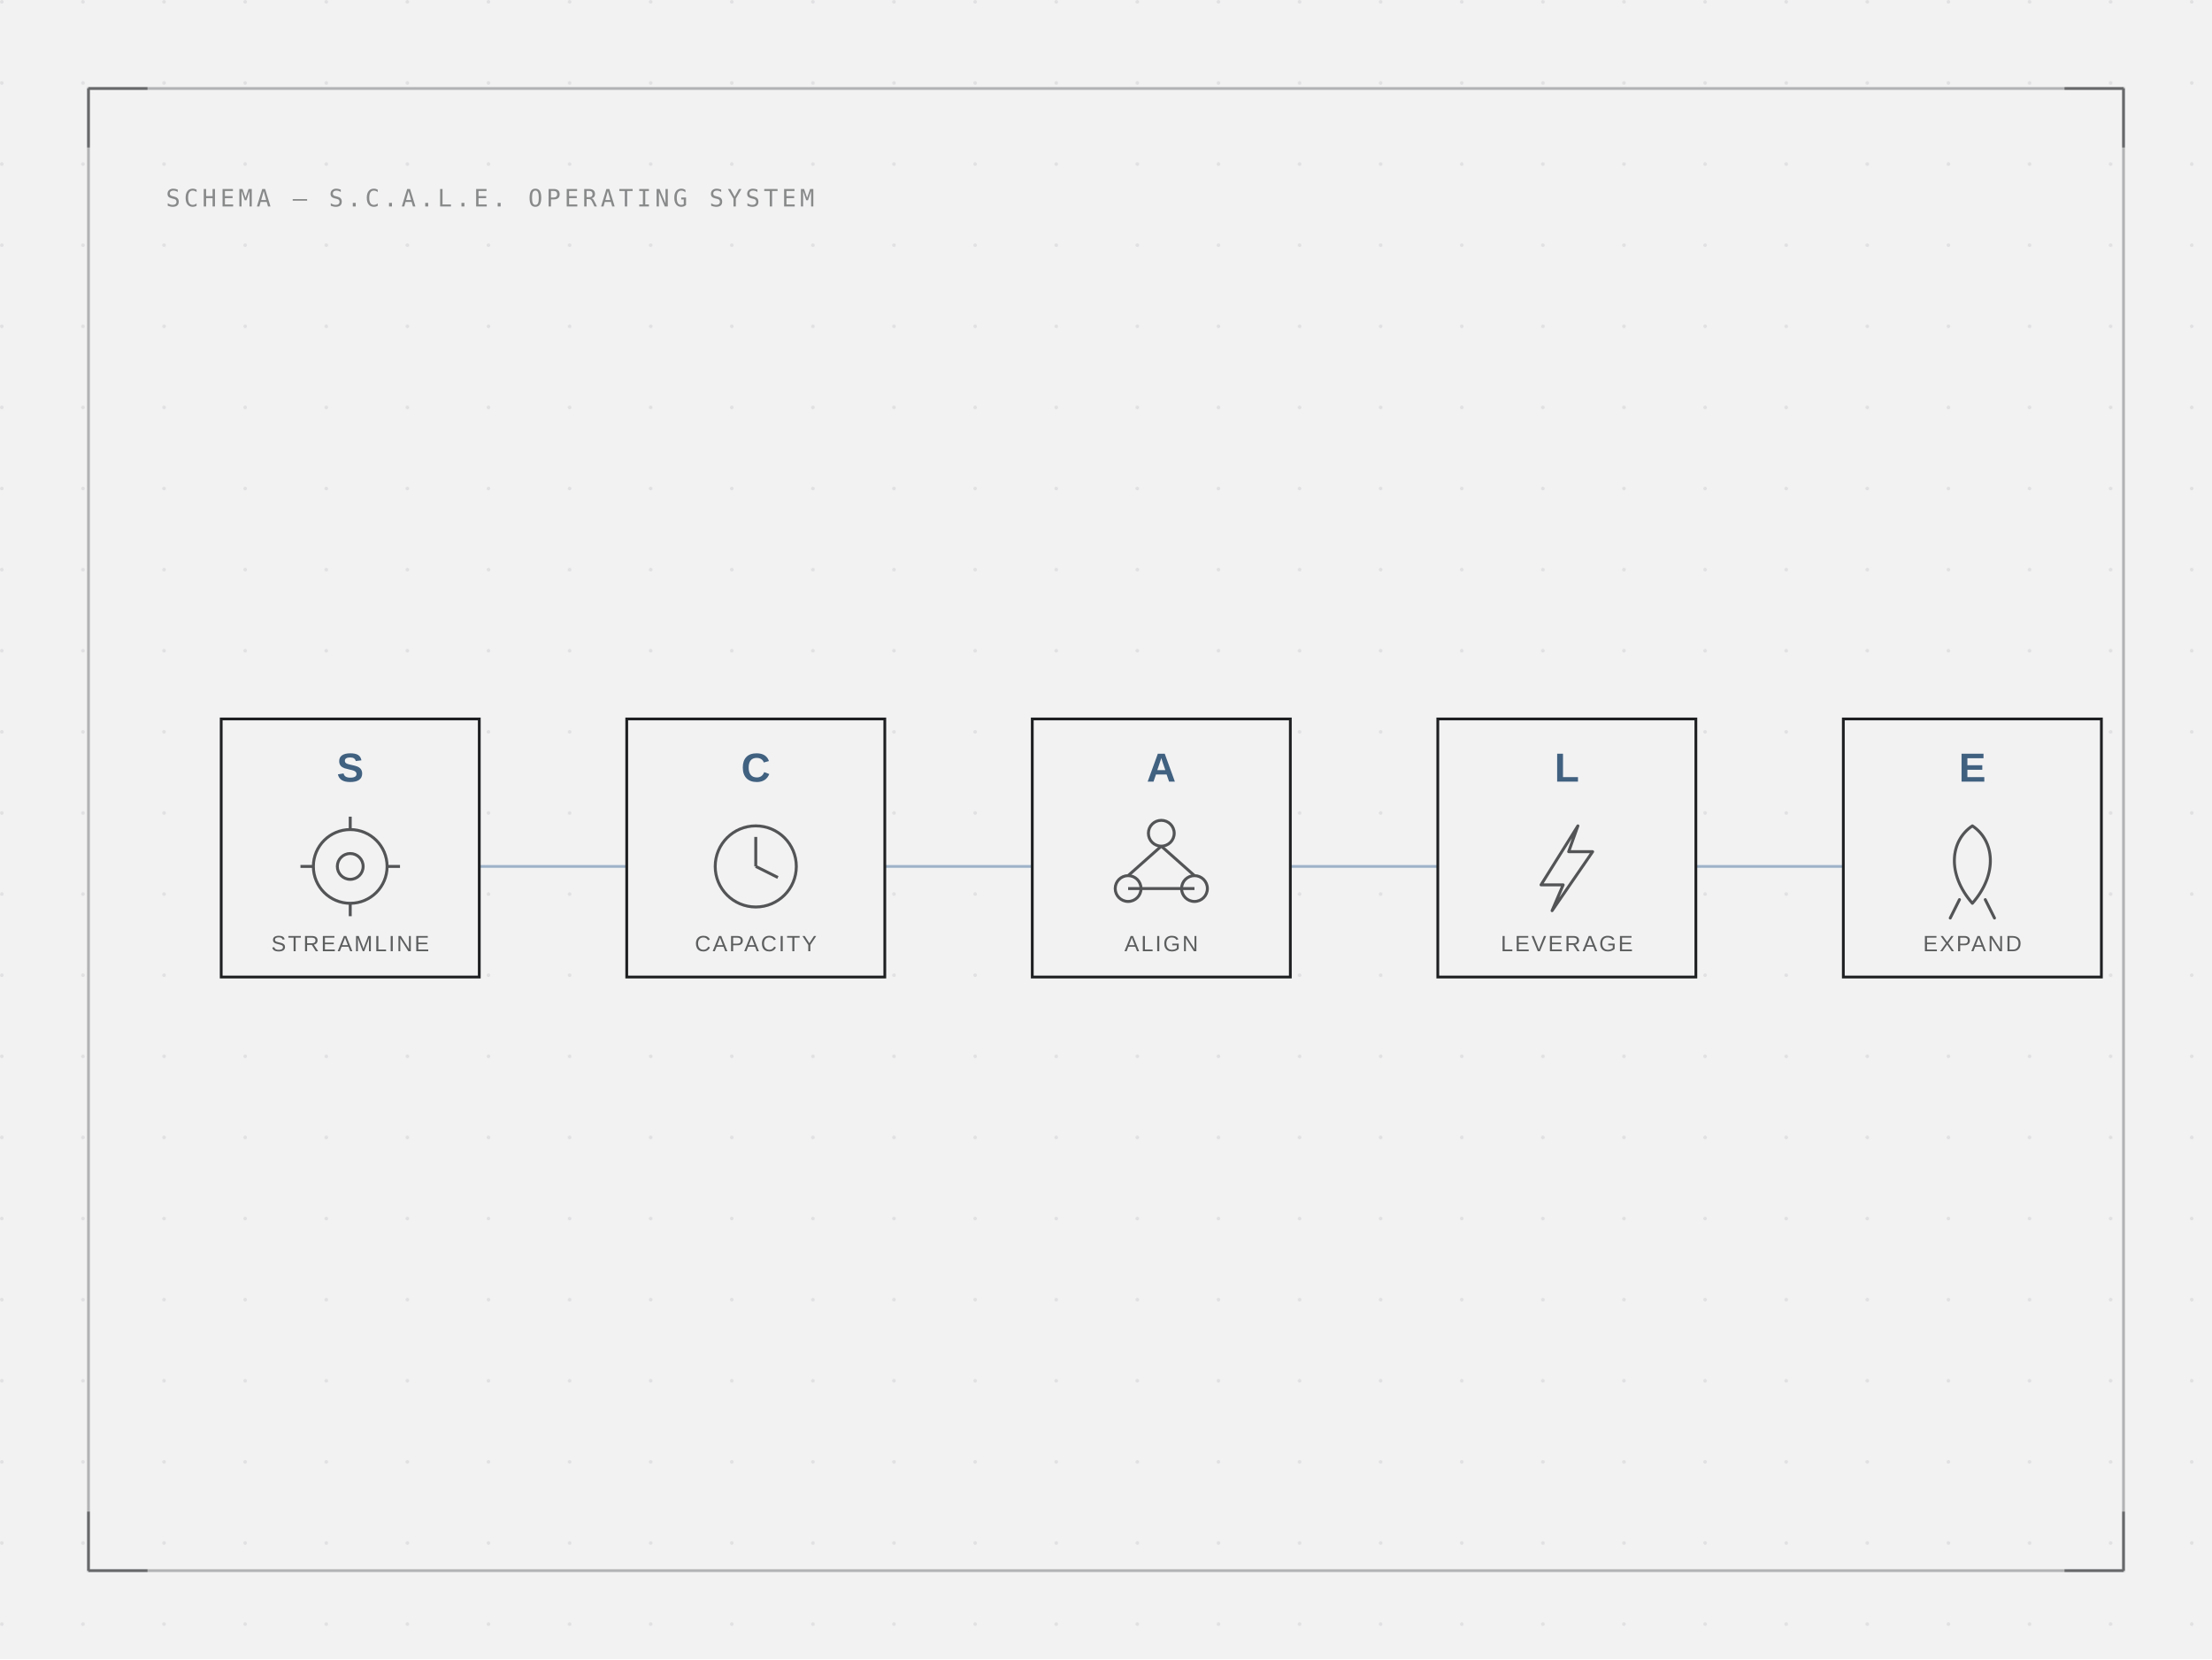
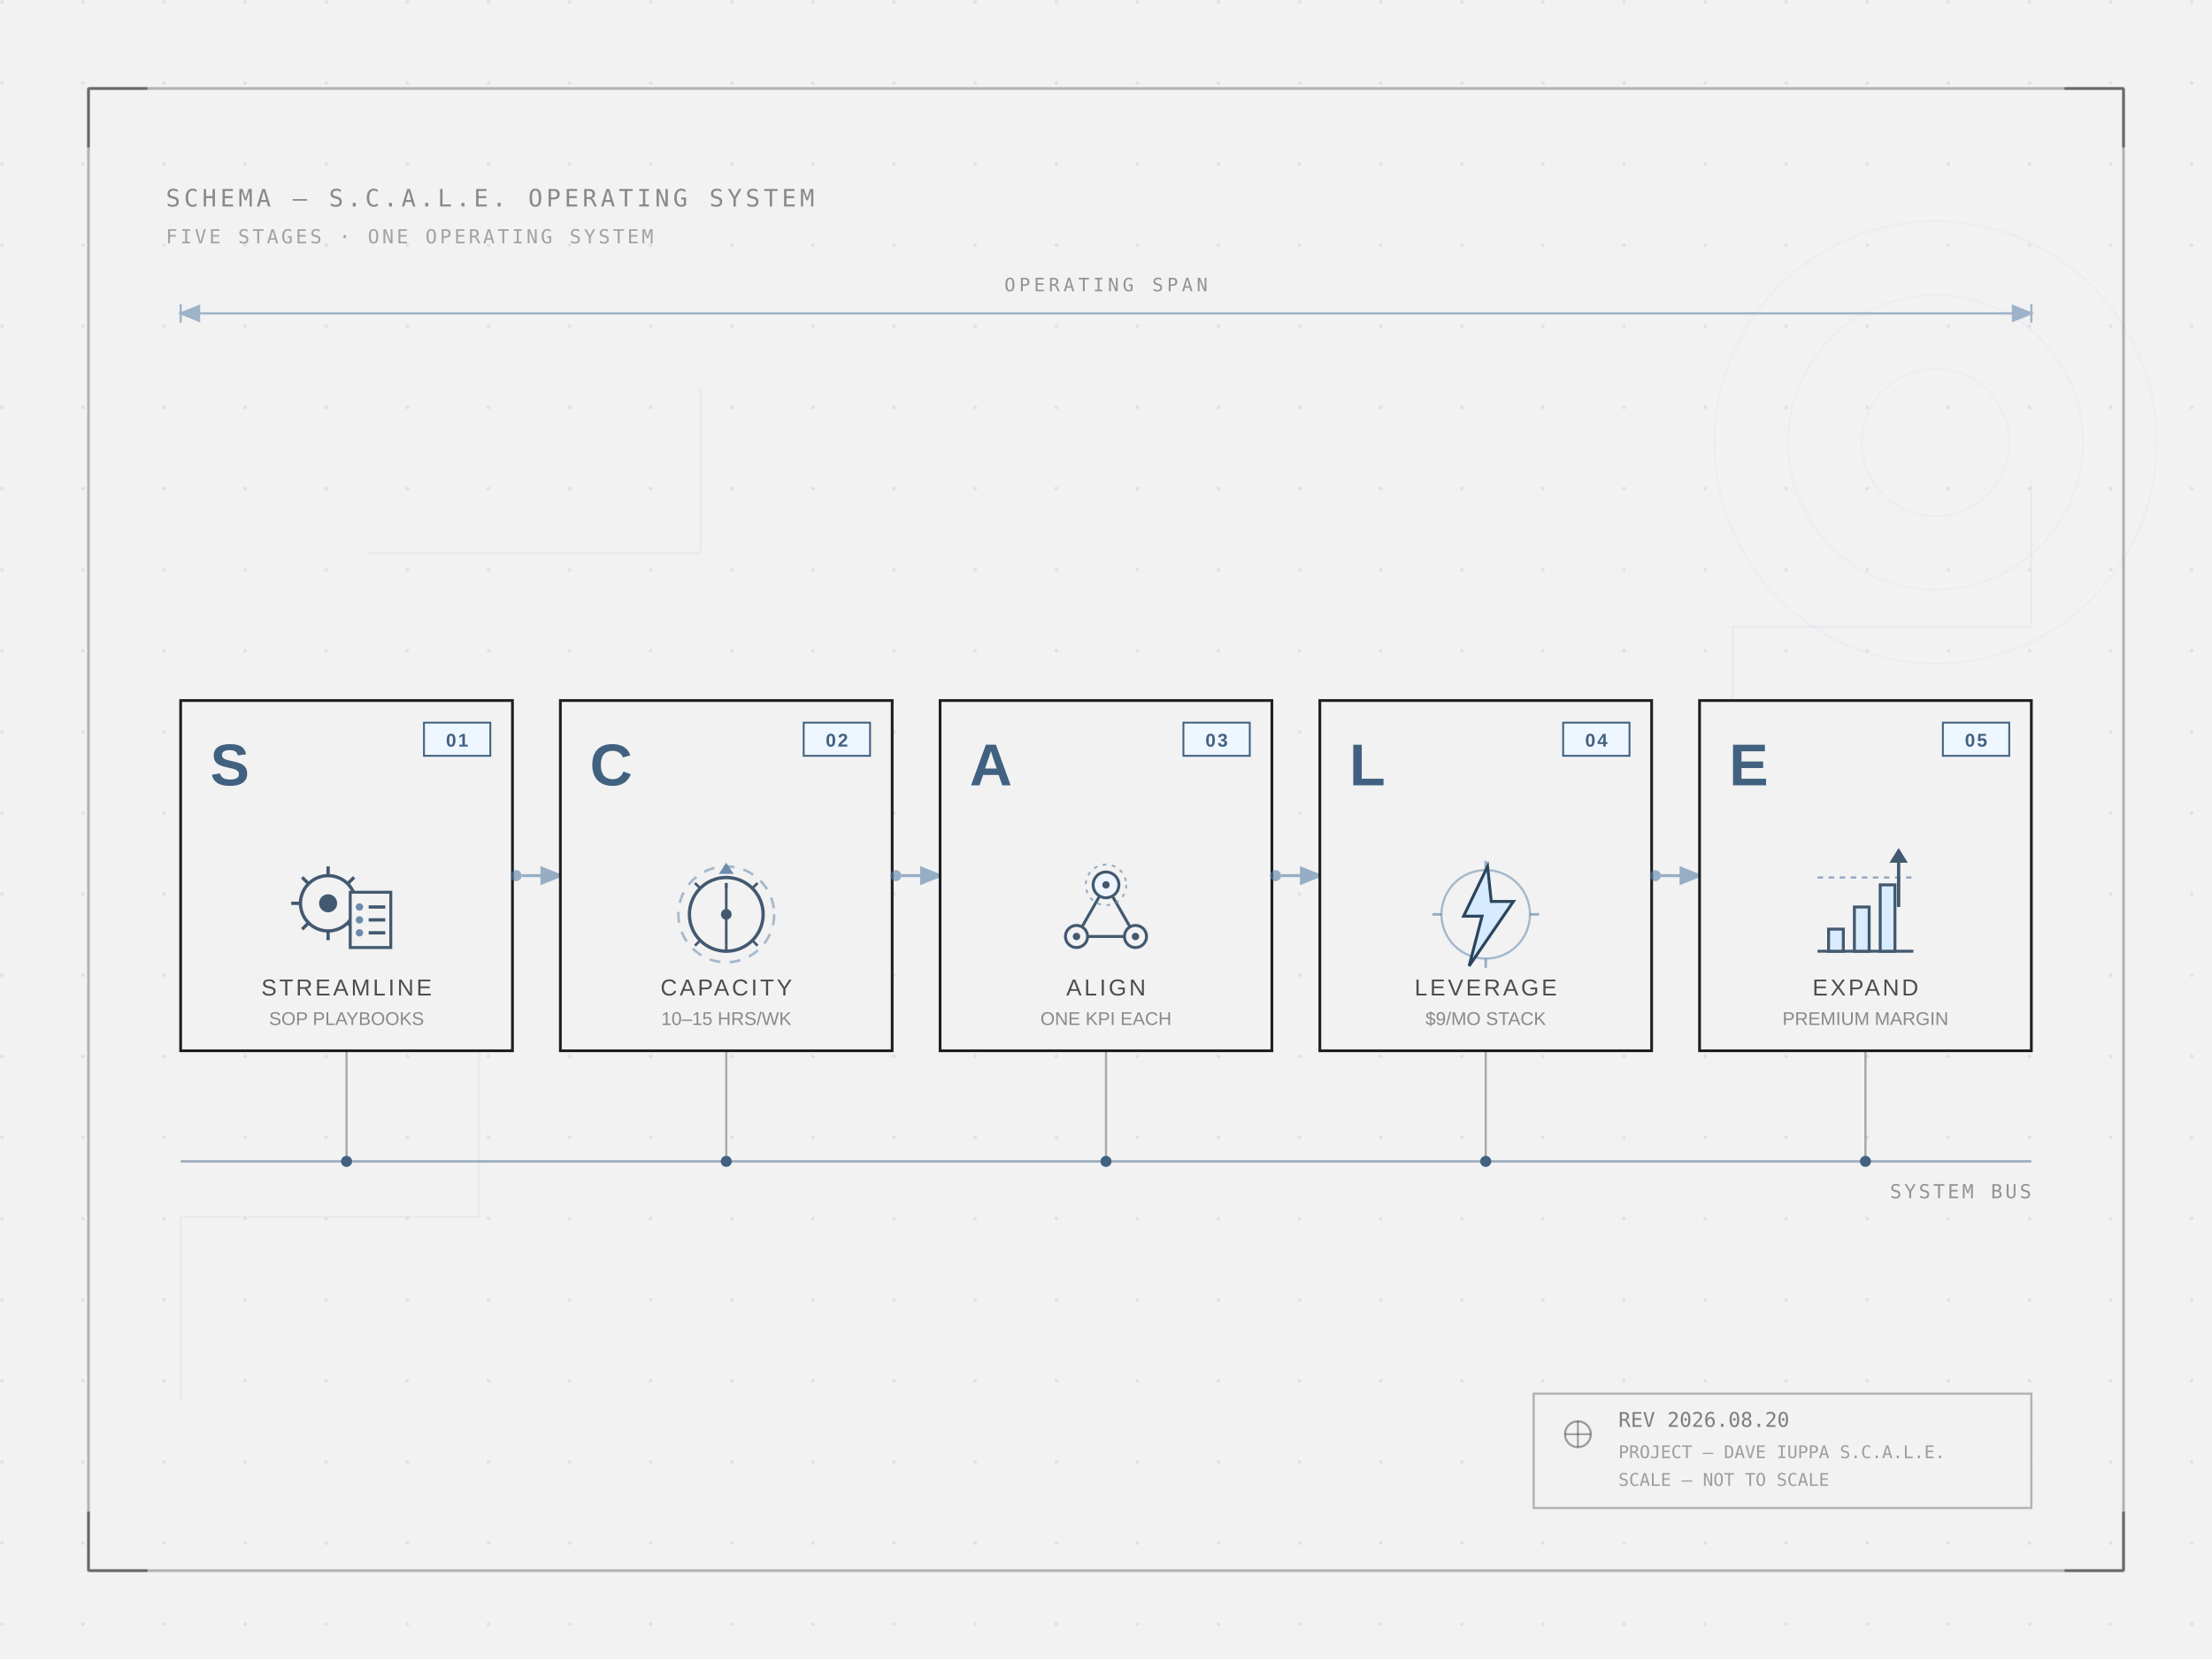
<svg xmlns="http://www.w3.org/2000/svg" viewBox="0 0 1200 900" font-family="Arial, sans-serif">
  <rect width="1200" height="900" fill="#f2f2f3" />
  <defs>
    <pattern id="dots" width="44" height="44" patternUnits="userSpaceOnUse">
      <circle cx="1" cy="1" r="1" fill="#1d1f20" opacity="0.08" />
    </pattern>
  </defs>
  <rect width="1200" height="900" fill="url(#dots)" />
+   <g stroke="#5980a6" stroke-width="1.2" fill="none" opacity="0.07">
+     <path d="M 98 760 L 98 660 L 260 660 L 260 500" />
+     <path d="M 1102 260 L 1102 340 L 940 340 L 940 430" />
+     <path d="M 200 300 L 380 300 L 380 210" />
+   </g>
+   <g stroke="#5980a6" fill="none" opacity="0.05">
+     <circle cx="1050" cy="240" r="40" />
+     <circle cx="1050" cy="240" r="80" />
+     <circle cx="1050" cy="240" r="120" />
+   </g>
  <rect x="48" y="48" width="1104" height="804" fill="none" stroke="#1d1f20" stroke-opacity="0.3" stroke-width="1.5" />
  <g stroke="#1d1f20" stroke-width="1.5" opacity="0.5">
    <line x1="48" y1="48" x2="80" y2="48" />
    <line x1="48" y1="48" x2="48" y2="80" />
    <line x1="1152" y1="48" x2="1120" y2="48" />
    <line x1="1152" y1="48" x2="1152" y2="80" />
    <line x1="48" y1="852" x2="80" y2="852" />
    <line x1="48" y1="852" x2="48" y2="820" />
    <line x1="1152" y1="852" x2="1120" y2="852" />
    <line x1="1152" y1="852" x2="1152" y2="820" />
  </g>
  <text x="90" y="112" font-size="13" letter-spacing="2" font-family="monospace" fill="#1d1f20" opacity="0.5">SCHEMA — S.C.A.L.E. OPERATING SYSTEM</text>
-   <line x1="164" y1="470" x2="1036" y2="470" stroke="#5980a6" stroke-width="1.5" opacity="0.55" />
-   <polygon points="1036,470 1020,462 1020,478" fill="#5980a6" opacity="0.7" />
-   <g font-size="15" fill="#1d1f20">
-     <g transform="translate(120,390)">
-       <rect width="140" height="140" fill="#f2f2f3" stroke="#1d1f20" stroke-width="1.5" />
-       <text x="70" y="34" text-anchor="middle" font-size="22" font-weight="700" fill="#416180">S</text>
-       <g stroke="#1d1f20" stroke-width="1.6" fill="none" opacity="0.75">
-         <circle cx="70" cy="80" r="20" />
-         <circle cx="70" cy="80" r="7" />
-         <line x1="70" y1="60" x2="70" y2="53" />
-         <line x1="70" y1="100" x2="70" y2="107" />
-         <line x1="50" y1="80" x2="43" y2="80" />
-         <line x1="90" y1="80" x2="97" y2="80" />
+   <text x="90" y="132" font-size="10.5" letter-spacing="1.5" font-family="monospace" fill="#1d1f20" opacity="0.38">FIVE STAGES · ONE OPERATING SYSTEM</text>
+   <g stroke="#5980a6" stroke-width="1.2" opacity="0.55">
+     <line x1="98" y1="165" x2="98" y2="175" />
+     <line x1="1102" y1="165" x2="1102" y2="175" />
+     <line x1="104" y1="170" x2="1096" y2="170" />
+     <polygon points="98,170 108,166 108,174" fill="#5980a6" />
+     <polygon points="1102,170 1092,166 1092,174" fill="#5980a6" />
+   </g>
+   <text x="600" y="158" text-anchor="middle" font-size="10" letter-spacing="2" font-family="monospace" fill="#1d1f20" opacity="0.45">OPERATING SPAN</text>
+   <g transform="translate(98,380)">
+     <rect width="180" height="190" fill="#f2f2f3" stroke="#1d1f20" stroke-width="1.5" />
+     <rect x="132" y="12" width="36" height="18" fill="#eef6ff" stroke="#416180" stroke-width="1" />
+     <text x="150" y="25" text-anchor="middle" font-size="10" font-weight="700" letter-spacing="1" fill="#416180">01</text>
+     <text x="16" y="46" font-size="32" font-weight="700" fill="#416180">S</text>
+     <g transform="translate(90,118)" stroke="#2c455d" stroke-width="1.8" fill="none" opacity="0.88">
+       <circle cx="-10" cy="-8" r="15" />
+       <circle cx="-10" cy="-8" r="4" fill="#2c455d" />
+       <line x1="5" y1="-8" x2="10" y2="-8" />
+       <line x1="0.6" y1="2.6" x2="4.1" y2="6.1" />
+       <line x1="-10" y1="7" x2="-10" y2="12" />
+       <line x1="-20.6" y1="2.6" x2="-24.1" y2="6.1" />
+       <line x1="-25" y1="-8" x2="-30" y2="-8" />
+       <line x1="-20.6" y1="-18.6" x2="-24.1" y2="-22.1" />
+       <line x1="-10" y1="-23" x2="-10" y2="-28" />
+       <line x1="0.6" y1="-18.6" x2="4.1" y2="-22.1" />
+       <rect x="2" y="-14" width="22" height="30" fill="#f2f2f3" stroke="#2c455d" stroke-width="1.6" />
+       <circle cx="7" cy="-6" r="2" fill="#597ea3" stroke="none" />
+       <line x1="12" y1="-6" x2="21" y2="-6" />
+       <circle cx="7" cy="1" r="2" fill="#597ea3" stroke="none" />
+       <line x1="12" y1="1" x2="21" y2="1" />
+       <circle cx="7" cy="8" r="2" fill="#597ea3" stroke="none" />
+       <line x1="12" y1="8" x2="21" y2="8" />
+     </g>
+     <text x="90" y="160" text-anchor="middle" font-size="12.5" letter-spacing="1.4" font-weight="500" fill="#1d1f20" opacity="0.78">STREAMLINE</text>
+     <text x="90" y="176" text-anchor="middle" font-size="10" fill="#1d1f20" opacity="0.5">SOP PLAYBOOKS</text>
+   </g>
+   <g stroke="#5980a6" stroke-width="1.6" opacity="0.6">
+     <circle cx="280" cy="475" r="3" fill="#5980a6" stroke="none" />
+     <line x1="283" y1="475" x2="296" y2="475" />
+     <polygon points="304,475 294,471 294,479" fill="#5980a6" />
+   </g>
+   <g transform="translate(304,380)">
+     <rect width="180" height="190" fill="#f2f2f3" stroke="#1d1f20" stroke-width="1.5" />
+     <rect x="132" y="12" width="36" height="18" fill="#eef6ff" stroke="#416180" stroke-width="1" />
+     <text x="150" y="25" text-anchor="middle" font-size="10" font-weight="700" letter-spacing="1" fill="#416180">02</text>
+     <text x="16" y="46" font-size="32" font-weight="700" fill="#416180">C</text>
+     <g transform="translate(90,118)" stroke="#2c455d" stroke-width="1.8" fill="none" opacity="0.88">
+       <circle cx="0" cy="-2" r="20" />
+       <circle cx="0" cy="-2" r="26" opacity="0.55" stroke="#597ea3" stroke-width="1.4" stroke-dasharray="6 5" />
+       <polygon points="0,-30 -4,-24 4,-24" fill="#597ea3" stroke="none" />
+       <line x1="0" y1="-19" x2="0" y2="-2" stroke-width="1.4" />
+       <line x1="0" y1="15" x2="0" y2="-2" stroke-width="1.4" />
+       <line x1="17" y1="-19" x2="14" y2="-16" stroke-width="1.4" />
+       <line x1="0" y1="-19" x2="0" y2="-16" stroke-width="1.4" />
+       <line x1="-17" y1="-19" x2="-14" y2="-16" stroke-width="1.4" />
+       <line x1="0" y1="18" x2="0" y2="15" stroke-width="1.4" />
+       <line x1="17" y1="15" x2="14" y2="12" stroke-width="1.4" />
+       <line x1="-17" y1="15" x2="-14" y2="12" stroke-width="1.4" />
+       <circle cx="0" cy="-2" r="2" fill="#2c455d" />
+     </g>
+     <text x="90" y="160" text-anchor="middle" font-size="12.5" letter-spacing="1.4" font-weight="500" fill="#1d1f20" opacity="0.78">CAPACITY</text>
+     <text x="90" y="176" text-anchor="middle" font-size="10" fill="#1d1f20" opacity="0.5">10–15 HRS/WK</text>
+   </g>
+   <g stroke="#5980a6" stroke-width="1.6" opacity="0.6">
+     <circle cx="486" cy="475" r="3" fill="#5980a6" stroke="none" />
+     <line x1="489" y1="475" x2="502" y2="475" />
+     <polygon points="510,475 500,471 500,479" fill="#5980a6" />
+   </g>
+   <g transform="translate(510,380)">
+     <rect width="180" height="190" fill="#f2f2f3" stroke="#1d1f20" stroke-width="1.5" />
+     <rect x="132" y="12" width="36" height="18" fill="#eef6ff" stroke="#416180" stroke-width="1" />
+     <text x="150" y="25" text-anchor="middle" font-size="10" font-weight="700" letter-spacing="1" fill="#416180">03</text>
+     <text x="16" y="46" font-size="32" font-weight="700" fill="#416180">A</text>
+     <g transform="translate(90,118)" stroke="#2c455d" stroke-width="1.6" fill="none" opacity="0.88">
+       <line x1="0" y1="-18" x2="-16" y2="10" />
+       <line x1="0" y1="-18" x2="16" y2="10" />
+       <line x1="-16" y1="10" x2="16" y2="10" />
+       <circle cx="0" cy="-18" r="11" stroke="#597ea3" stroke-width="1" stroke-dasharray="2 3" opacity="0.7" />
+       <circle cx="0" cy="-18" r="7" fill="#eef6ff" />
+       <circle cx="0" cy="-18" r="2" fill="#2c455d" stroke="none" />
+       <circle cx="-16" cy="10" r="6" fill="#f2f2f3" />
+       <circle cx="-16" cy="10" r="2" fill="#2c455d" stroke="none" />
+       <circle cx="16" cy="10" r="6" fill="#f2f2f3" />
+       <circle cx="16" cy="10" r="2" fill="#2c455d" stroke="none" />
+     </g>
+     <text x="90" y="160" text-anchor="middle" font-size="12.5" letter-spacing="1.4" font-weight="500" fill="#1d1f20" opacity="0.78">ALIGN</text>
+     <text x="90" y="176" text-anchor="middle" font-size="10" fill="#1d1f20" opacity="0.5">ONE KPI EACH</text>
+   </g>
+   <g stroke="#5980a6" stroke-width="1.6" opacity="0.6">
+     <circle cx="692" cy="475" r="3" fill="#5980a6" stroke="none" />
+     <line x1="695" y1="475" x2="708" y2="475" />
+     <polygon points="716,475 706,471 706,479" fill="#5980a6" />
+   </g>
+   <g transform="translate(716,380)">
+     <rect width="180" height="190" fill="#f2f2f3" stroke="#1d1f20" stroke-width="1.5" />
+     <rect x="132" y="12" width="36" height="18" fill="#eef6ff" stroke="#416180" stroke-width="1" />
+     <text x="150" y="25" text-anchor="middle" font-size="10" font-weight="700" letter-spacing="1" fill="#416180">04</text>
+     <text x="16" y="46" font-size="32" font-weight="700" fill="#416180">L</text>
+     <g transform="translate(90,118)">
+       <circle cx="0" cy="-2" r="24" stroke="#597ea3" stroke-width="1.2" fill="none" opacity="0.5" />
+       <g stroke="#597ea3" stroke-width="1.4" opacity="0.6">
+         <line x1="24" y1="-2" x2="29" y2="-2" />
+         <line x1="-24" y1="-2" x2="-29" y2="-2" />
+         <line x1="0" y1="-26" x2="0" y2="-31" />
+         <line x1="0" y1="22" x2="0" y2="27" />
      </g>
-       <text x="70" y="126" text-anchor="middle" font-size="12" letter-spacing="1" opacity="0.7">STREAMLINE</text>
+       <polygon points="1,-28 -12,-1 -2,-1 -9,26 15,-9 3,-9" fill="#d6ebff" stroke="#2c455d" stroke-width="1.6" />
    </g>
-     <g transform="translate(340,390)">
-       <rect width="140" height="140" fill="#f2f2f3" stroke="#1d1f20" stroke-width="1.5" />
-       <text x="70" y="34" text-anchor="middle" font-size="22" font-weight="700" fill="#416180">C</text>
-       <g stroke="#1d1f20" stroke-width="1.6" fill="none" opacity="0.75">
-         <circle cx="70" cy="80" r="22" />
-         <line x1="70" y1="80" x2="70" y2="64" />
-         <line x1="70" y1="80" x2="82" y2="86" />
-       </g>
-       <text x="70" y="126" text-anchor="middle" font-size="12" letter-spacing="1" opacity="0.7">CAPACITY</text>
+     <text x="90" y="160" text-anchor="middle" font-size="12.5" letter-spacing="1.4" font-weight="500" fill="#1d1f20" opacity="0.78">LEVERAGE</text>
+     <text x="90" y="176" text-anchor="middle" font-size="10" fill="#1d1f20" opacity="0.5">$9/MO STACK</text>
+   </g>
+   <g stroke="#5980a6" stroke-width="1.6" opacity="0.6">
+     <circle cx="898" cy="475" r="3" fill="#5980a6" stroke="none" />
+     <line x1="901" y1="475" x2="914" y2="475" />
+     <polygon points="922,475 912,471 912,479" fill="#5980a6" />
+   </g>
+   <g transform="translate(922,380)">
+     <rect width="180" height="190" fill="#f2f2f3" stroke="#1d1f20" stroke-width="1.5" />
+     <rect x="132" y="12" width="36" height="18" fill="#eef6ff" stroke="#416180" stroke-width="1" />
+     <text x="150" y="25" text-anchor="middle" font-size="10" font-weight="700" letter-spacing="1" fill="#416180">05</text>
+     <text x="16" y="46" font-size="32" font-weight="700" fill="#416180">E</text>
+     <g transform="translate(90,118)" stroke="#2c455d" stroke-width="1.6" fill="none" opacity="0.88">
+       <line x1="-26" y1="18" x2="26" y2="18" />
+       <line x1="-26" y1="-22" x2="26" y2="-22" stroke="#597ea3" stroke-width="1.2" stroke-dasharray="3 3" opacity="0.7" />
+       <rect x="-20" y="6" width="8" height="12" fill="#d6ebff" />
+       <rect x="-6" y="-6" width="8" height="24" fill="#d6ebff" />
+       <rect x="8" y="-18" width="8" height="36" fill="#d6ebff" />
+       <line x1="18" y1="-6" x2="18" y2="-32" stroke-width="1.8" />
+       <polygon points="18,-38 13,-30 23,-30" fill="#2c455d" stroke="none" />
    </g>
-     <g transform="translate(560,390)">
-       <rect width="140" height="140" fill="#f2f2f3" stroke="#1d1f20" stroke-width="1.5" />
-       <text x="70" y="34" text-anchor="middle" font-size="22" font-weight="700" fill="#416180">A</text>
-       <g stroke="#1d1f20" stroke-width="1.6" fill="none" opacity="0.75">
-         <circle cx="52" cy="92" r="7" />
-         <circle cx="88" cy="92" r="7" />
-         <circle cx="70" cy="62" r="7" />
-         <line x1="70" y1="69" x2="52" y2="85" />
-         <line x1="70" y1="69" x2="88" y2="85" />
-         <line x1="52" y1="92" x2="88" y2="92" />
-       </g>
-       <text x="70" y="126" text-anchor="middle" font-size="12" letter-spacing="1" opacity="0.7">ALIGN</text>
-     </g>
-     <g transform="translate(780,390)">
-       <rect width="140" height="140" fill="#f2f2f3" stroke="#1d1f20" stroke-width="1.5" />
-       <text x="70" y="34" text-anchor="middle" font-size="22" font-weight="700" fill="#416180">L</text>
-       <g stroke="#1d1f20" stroke-width="1.6" fill="none" stroke-linejoin="round" opacity="0.75">
-         <polygon points="76,58 56,90 68,90 62,104 84,72 71,72" fill="none" />
-       </g>
-       <text x="70" y="126" text-anchor="middle" font-size="12" letter-spacing="1" opacity="0.7">LEVERAGE</text>
-     </g>
-     <g transform="translate(1000,390)">
-       <rect width="140" height="140" fill="#f2f2f3" stroke="#1d1f20" stroke-width="1.5" />
-       <text x="70" y="34" text-anchor="middle" font-size="22" font-weight="700" fill="#416180">E</text>
-       <g stroke="#1d1f20" stroke-width="1.6" fill="none" stroke-linecap="round" stroke-linejoin="round" opacity="0.75">
-         <path d="M70 58 C 82 66, 84 84, 70 100 C 56 84, 58 66, 70 58 Z" />
-         <line x1="63" y1="98" x2="58" y2="108" />
-         <line x1="77" y1="98" x2="82" y2="108" />
-       </g>
-       <text x="70" y="126" text-anchor="middle" font-size="12" letter-spacing="1" opacity="0.7">EXPAND</text>
-     </g>
+     <text x="90" y="160" text-anchor="middle" font-size="12.5" letter-spacing="1.4" font-weight="500" fill="#1d1f20" opacity="0.78">EXPAND</text>
+     <text x="90" y="176" text-anchor="middle" font-size="10" fill="#1d1f20" opacity="0.5">PREMIUM MARGIN</text>
+   </g>
+   <g stroke="#416180" stroke-width="1.4" opacity="0.45">
+     <line x1="98" y1="630" x2="1102" y2="630" />
+   </g>
+   <g stroke="#1d1f20" stroke-width="1.2" opacity="0.35">
+     <line x1="188" y1="570" x2="188" y2="630" />
+     <line x1="394" y1="570" x2="394" y2="630" />
+     <line x1="600" y1="570" x2="600" y2="630" />
+     <line x1="806" y1="570" x2="806" y2="630" />
+     <line x1="1012" y1="570" x2="1012" y2="630" />
+   </g>
+   <g fill="#416180">
+     <circle cx="188" cy="630" r="3" />
+     <circle cx="394" cy="630" r="3" />
+     <circle cx="600" cy="630" r="3" />
+     <circle cx="806" cy="630" r="3" />
+     <circle cx="1012" cy="630" r="3" />
+   </g>
+   <text x="1102" y="650" text-anchor="end" font-size="10.5" letter-spacing="1.5" font-family="monospace" fill="#1d1f20" opacity="0.45">SYSTEM BUS</text>
+   <g>
+     <rect x="832" y="756" width="270" height="62" fill="#f2f2f3" stroke="#1d1f20" stroke-width="1.2" stroke-opacity="0.3" />
+     <circle cx="856" cy="778" r="7" stroke="#1d1f20" stroke-width="1.2" stroke-opacity="0.4" fill="none" />
+     <line x1="856" y1="771" x2="856" y2="785" stroke="#1d1f20" stroke-width="1" stroke-opacity="0.4" />
+     <line x1="849" y1="778" x2="863" y2="778" stroke="#1d1f20" stroke-width="1" stroke-opacity="0.4" />
+     <text x="878" y="774" font-size="11" font-family="monospace" fill="#1d1f20" opacity="0.55">REV 2026.08.20</text>
+     <text x="878" y="791" font-size="9.5" font-family="monospace" fill="#1d1f20" opacity="0.4">PROJECT — DAVE IUPPA S.C.A.L.E.</text>
+     <text x="878" y="806" font-size="9.5" font-family="monospace" fill="#1d1f20" opacity="0.4">SCALE — NOT TO SCALE</text>
  </g>
</svg>
